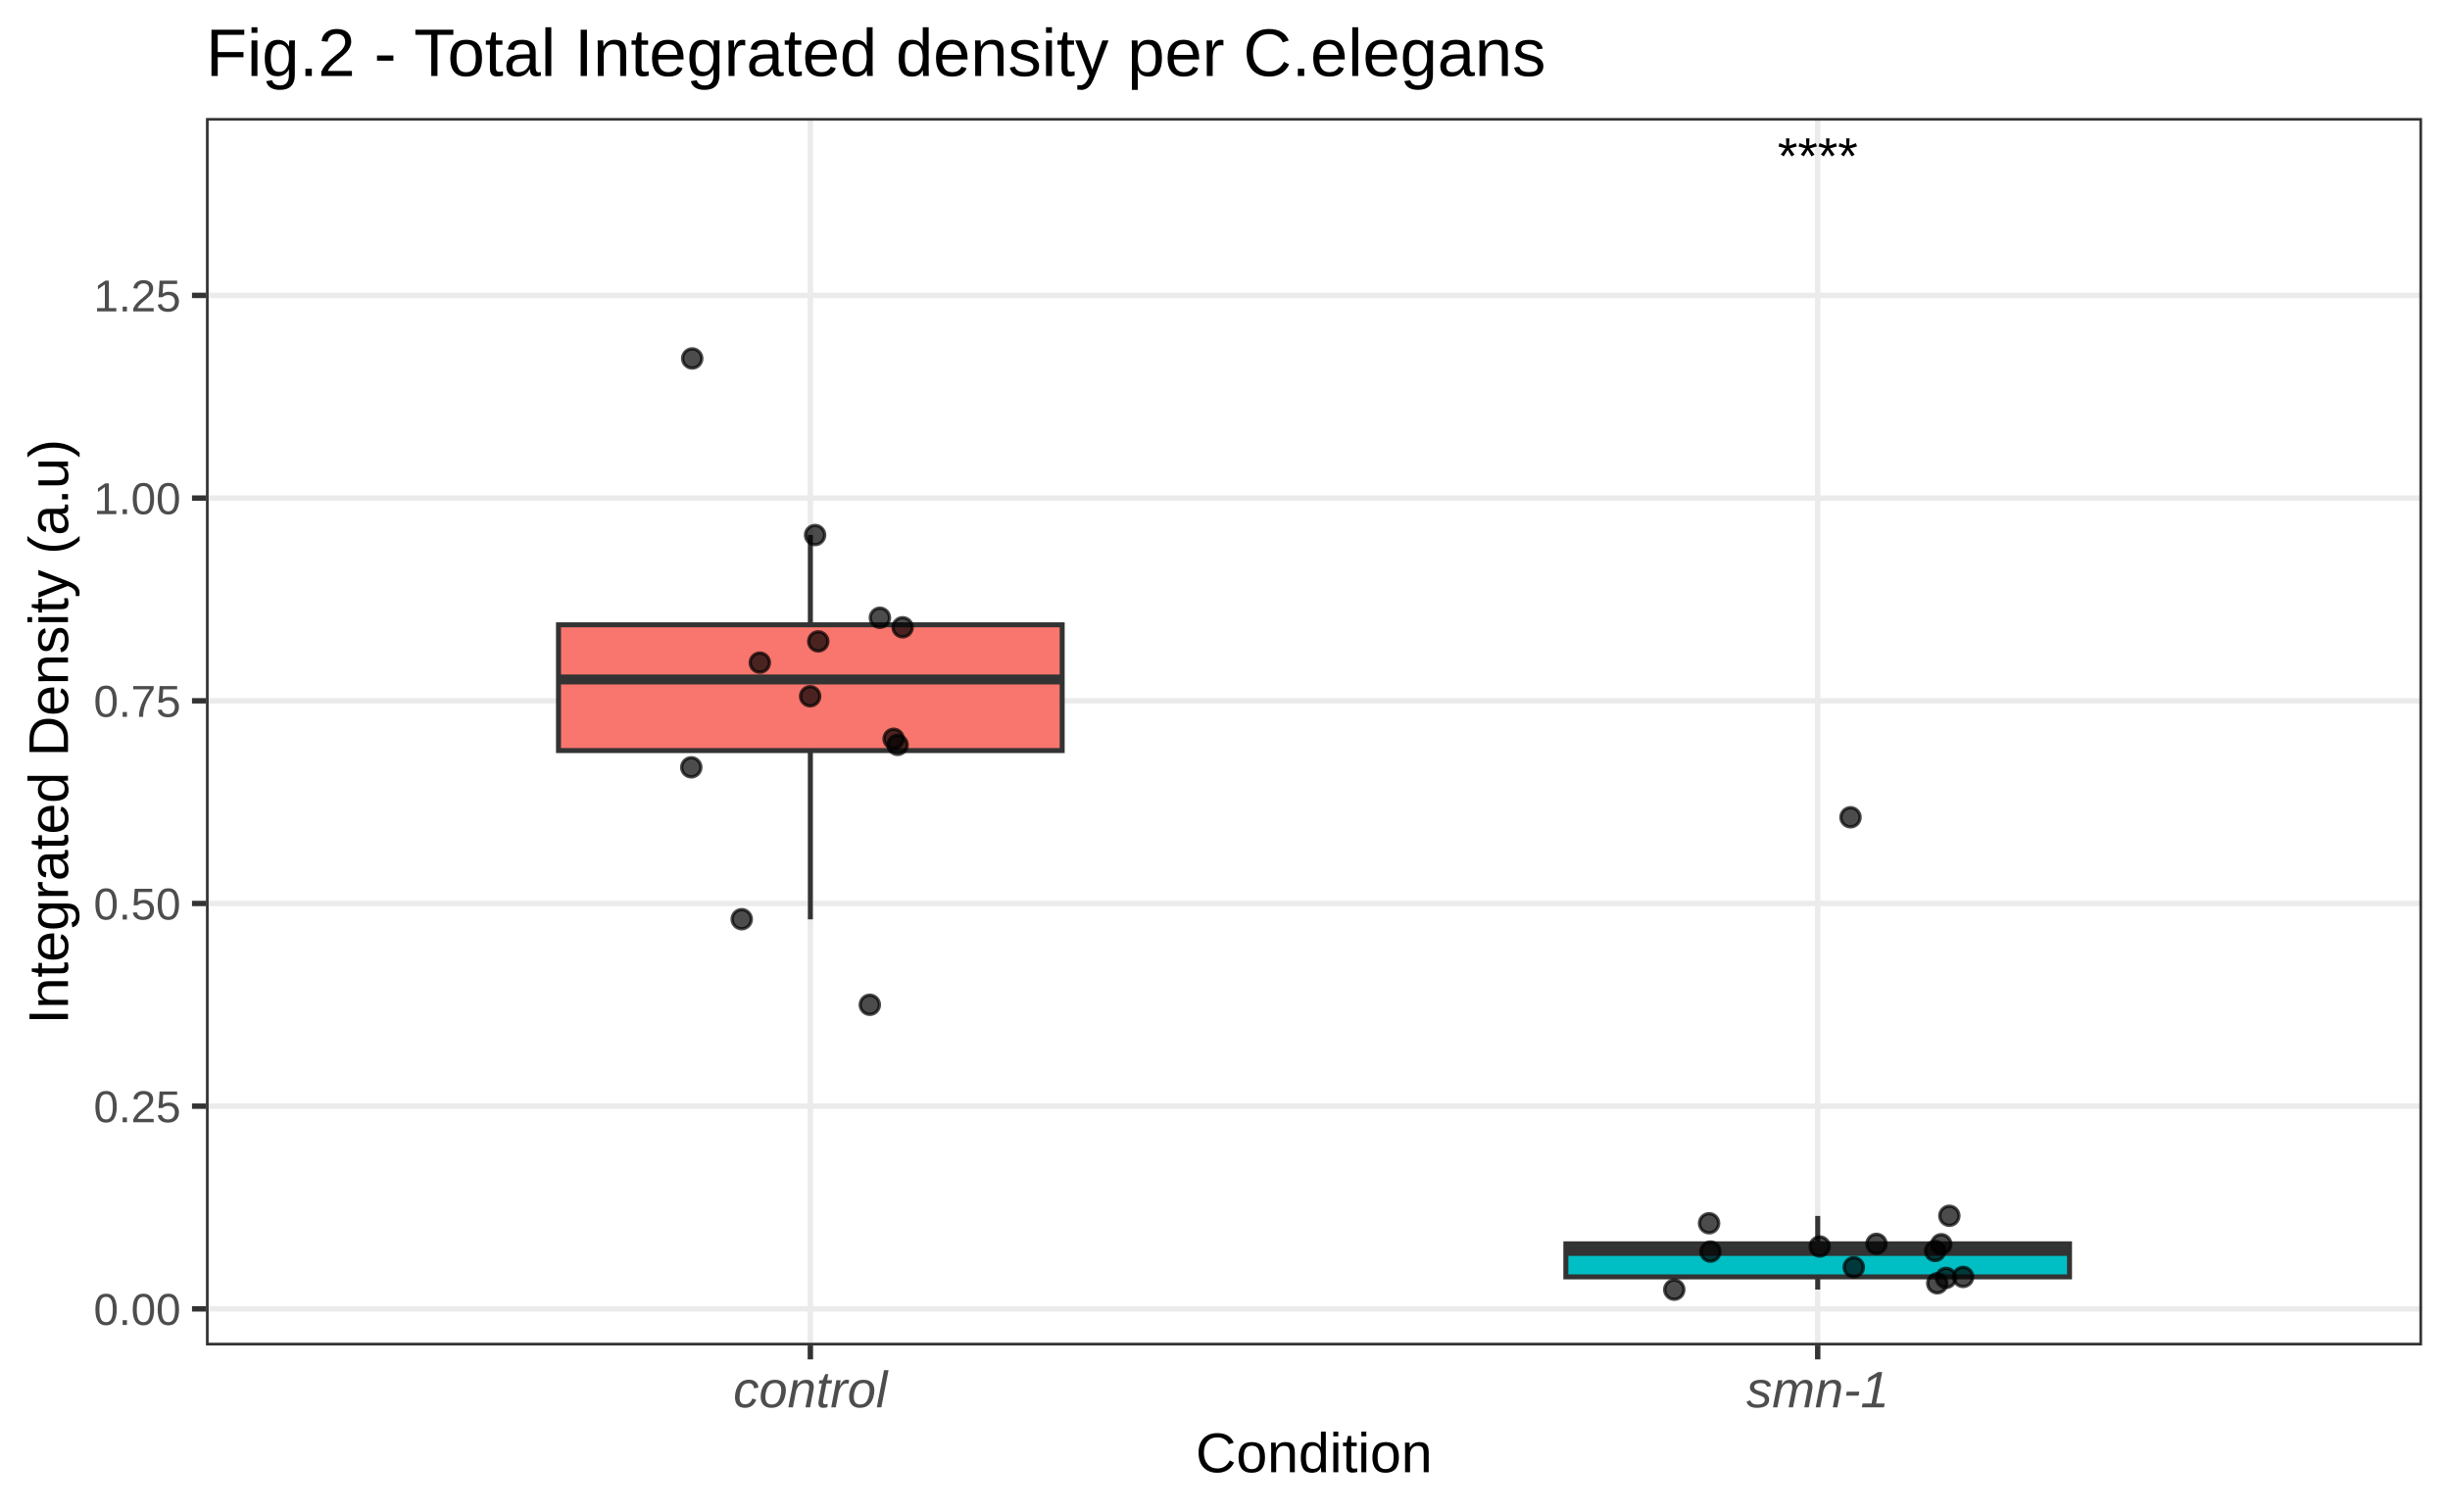
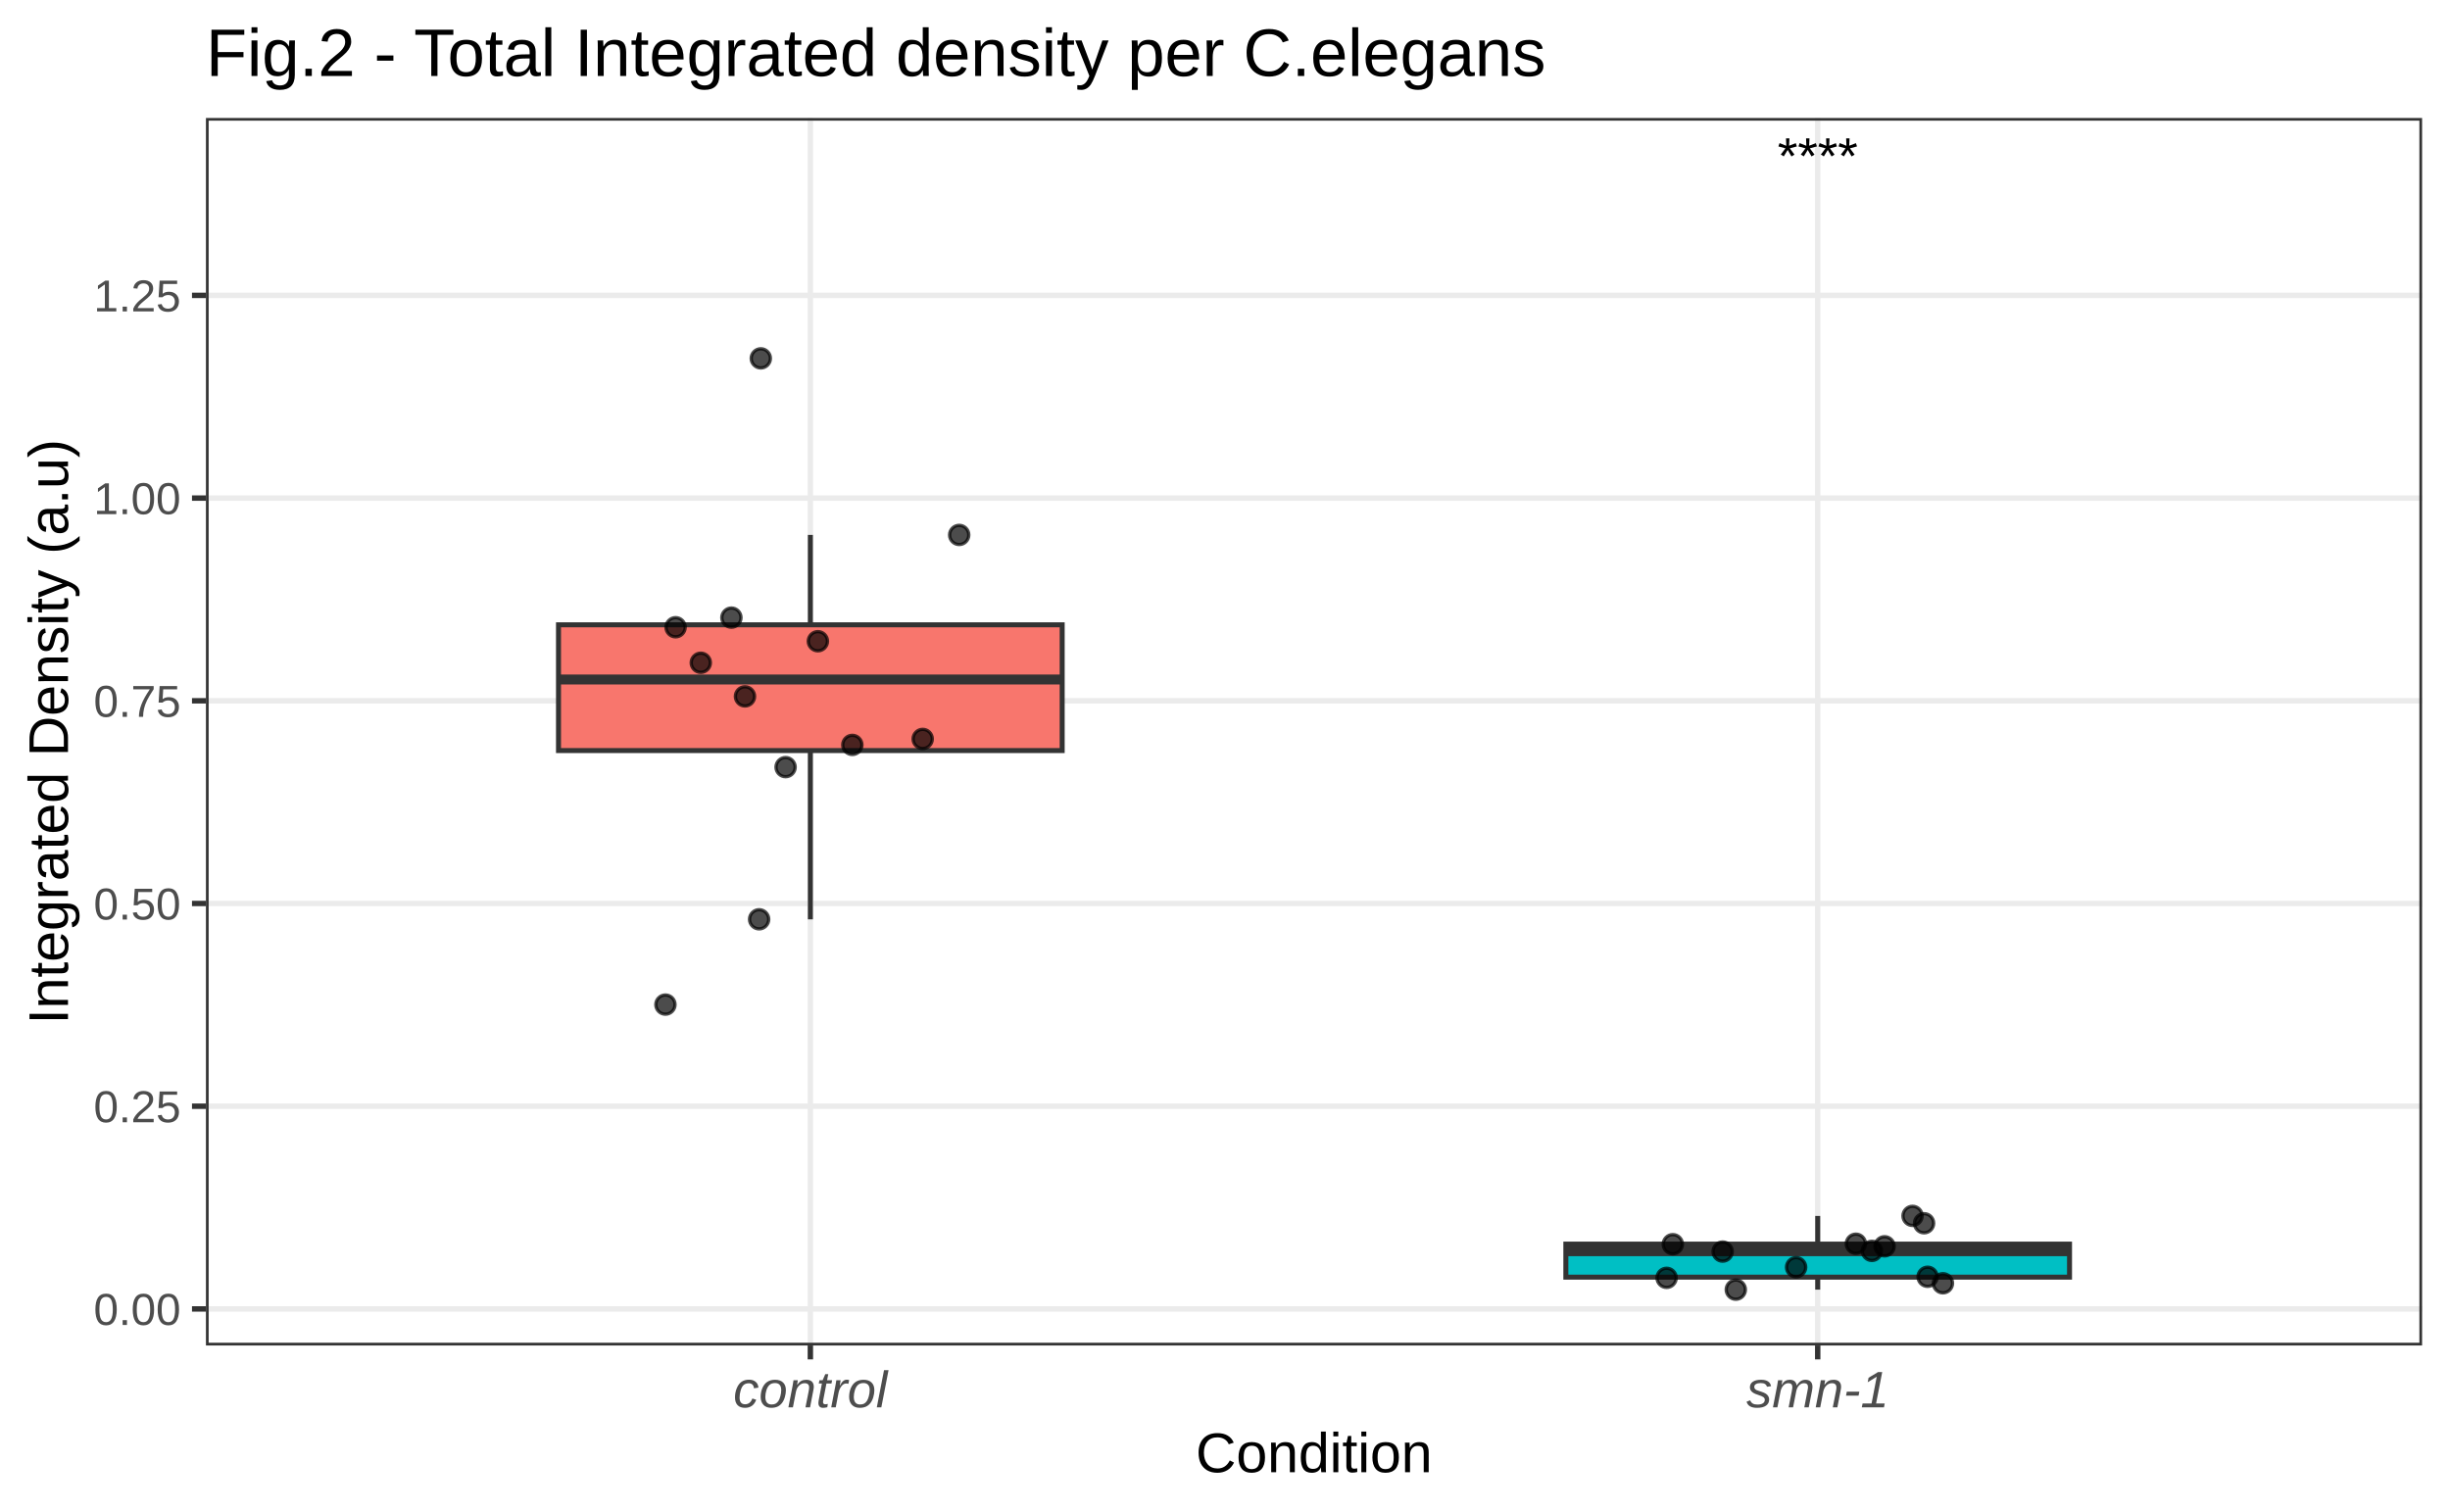
<svg xmlns="http://www.w3.org/2000/svg" class="svglite" width="525.00pt" height="324.00pt" viewBox="0 0 525.00 324.00">
  <defs>
    <style type="text/css">
    .svglite line, .svglite polyline, .svglite polygon, .svglite path, .svglite rect, .svglite circle {
      fill: none;
      stroke: #000000;
      stroke-linecap: round;
      stroke-linejoin: round;
      stroke-miterlimit: 10.00;
    }
    .svglite text {
      white-space: pre;
    }
  </style>
  </defs>
  <rect width="100%" height="100%" style="stroke: none; fill: #FFFFFF;" />
  <defs>
    <clipPath id="cpMC4wMHw1MjUuMDB8MC4wMHwzMjQuMDA=">
      <rect x="0.00" y="0.00" width="525.00" height="324.00" />
    </clipPath>
  </defs>
  <g clip-path="url(#cpMC4wMHw1MjUuMDB8MC4wMHwzMjQuMDA=)">
    <rect x="-0" y="0.00" width="525.00" height="324.00" style="stroke-width: 1.16; stroke: #FFFFFF; fill: #FFFFFF;" />
  </g>
  <defs>
    <clipPath id="cpNDQuMTN8NTE5LjAyfDI1LjI4fDI4OC4zNA==">
      <rect x="44.13" y="25.28" width="474.89" height="263.06" />
    </clipPath>
  </defs>
  <g clip-path="url(#cpNDQuMTN8NTE5LjAyfDI1LjI4fDI4OC4zNA==)">
    <rect x="44.13" y="25.28" width="474.89" height="263.06" style="stroke-width: 1.16; stroke: none; fill: #FFFFFF;" />
-     <polyline points="44.13,280.50 519.02,280.50 " style="stroke-width: 1.16; stroke: #EBEBEB; stroke-linecap: butt;" />
-     <polyline points="44.13,237.06 519.02,237.06 " style="stroke-width: 1.16; stroke: #EBEBEB; stroke-linecap: butt;" />
+     <polyline points="44.13,280.51 519.02,280.51 " style="stroke-width: 1.16; stroke: #EBEBEB; stroke-linecap: butt;" />
+     <polyline points="44.13,237.07 519.02,237.07 " style="stroke-width: 1.16; stroke: #EBEBEB; stroke-linecap: butt;" />
    <polyline points="44.13,193.62 519.02,193.62 " style="stroke-width: 1.16; stroke: #EBEBEB; stroke-linecap: butt;" />
    <polyline points="44.13,150.18 519.02,150.18 " style="stroke-width: 1.16; stroke: #EBEBEB; stroke-linecap: butt;" />
    <polyline points="44.13,106.74 519.02,106.74 " style="stroke-width: 1.16; stroke: #EBEBEB; stroke-linecap: butt;" />
    <polyline points="44.13,63.30 519.02,63.30 " style="stroke-width: 1.16; stroke: #EBEBEB; stroke-linecap: butt;" />
    <polyline points="173.65,288.34 173.65,25.28 " style="stroke-width: 1.16; stroke: #EBEBEB; stroke-linecap: butt;" />
    <polyline points="389.51,288.34 389.51,25.28 " style="stroke-width: 1.16; stroke: #EBEBEB; stroke-linecap: butt;" />
    <line x1="173.65" y1="133.90" x2="173.65" y2="114.63" style="stroke-width: 1.07; stroke: #333333; stroke-linecap: butt;" />
    <line x1="173.65" y1="160.85" x2="173.65" y2="197.02" style="stroke-width: 1.07; stroke: #333333; stroke-linecap: butt;" />
    <polygon points="119.68,133.90 119.68,160.85 227.61,160.85 227.61,133.90 119.68,133.90 " style="stroke-width: 1.07; stroke: #333333; stroke-linecap: butt; stroke-linejoin: miter; fill: #F8766D;" />
-     <line x1="119.68" y1="145.61" x2="227.61" y2="145.61" style="stroke-width: 2.13; stroke: #333333; stroke-linecap: butt; stroke-linejoin: miter;" />
-     <line x1="389.51" y1="266.56" x2="389.51" y2="260.58" style="stroke-width: 1.07; stroke: #333333; stroke-linecap: butt;" />
-     <line x1="389.51" y1="273.64" x2="389.51" y2="276.36" style="stroke-width: 1.07; stroke: #333333; stroke-linecap: butt;" />
-     <polygon points="335.54,266.56 335.54,273.64 443.47,273.64 443.47,266.56 335.54,266.56 " style="stroke-width: 1.07; stroke: #333333; stroke-linecap: butt; stroke-linejoin: miter; fill: #00BFC4;" />
-     <line x1="335.54" y1="268.08" x2="443.47" y2="268.08" style="stroke-width: 2.13; stroke: #333333; stroke-linecap: butt; stroke-linejoin: miter;" />
-     <circle cx="158.94" cy="196.99" r="2.06" style="stroke-width: 0.71; stroke: #000000; stroke-opacity: 0.70; fill: #000000; fill-opacity: 0.70;" />
-     <circle cx="192.34" cy="159.63" r="2.06" style="stroke-width: 0.71; stroke: #000000; stroke-opacity: 0.70; fill: #000000; fill-opacity: 0.70;" />
-     <circle cx="175.34" cy="137.45" r="2.06" style="stroke-width: 0.71; stroke: #000000; stroke-opacity: 0.70; fill: #000000; fill-opacity: 0.70;" />
-     <circle cx="191.49" cy="158.33" r="2.06" style="stroke-width: 0.71; stroke: #000000; stroke-opacity: 0.70; fill: #000000; fill-opacity: 0.70;" />
-     <circle cx="188.55" cy="132.39" r="2.06" style="stroke-width: 0.71; stroke: #000000; stroke-opacity: 0.70; fill: #000000; fill-opacity: 0.70;" />
-     <circle cx="186.39" cy="215.33" r="2.06" style="stroke-width: 0.71; stroke: #000000; stroke-opacity: 0.70; fill: #000000; fill-opacity: 0.70;" />
-     <circle cx="193.42" cy="134.43" r="2.06" style="stroke-width: 0.71; stroke: #000000; stroke-opacity: 0.70; fill: #000000; fill-opacity: 0.70;" />
-     <circle cx="173.60" cy="149.21" r="2.06" style="stroke-width: 0.71; stroke: #000000; stroke-opacity: 0.70; fill: #000000; fill-opacity: 0.70;" />
-     <circle cx="148.33" cy="76.82" r="2.06" style="stroke-width: 0.71; stroke: #000000; stroke-opacity: 0.70; fill: #000000; fill-opacity: 0.70;" />
-     <circle cx="174.66" cy="114.66" r="2.06" style="stroke-width: 0.71; stroke: #000000; stroke-opacity: 0.70; fill: #000000; fill-opacity: 0.70;" />
-     <circle cx="162.82" cy="142.01" r="2.06" style="stroke-width: 0.71; stroke: #000000; stroke-opacity: 0.70; fill: #000000; fill-opacity: 0.70;" />
-     <circle cx="148.13" cy="164.44" r="2.06" style="stroke-width: 0.71; stroke: #000000; stroke-opacity: 0.70; fill: #000000; fill-opacity: 0.70;" />
-     <circle cx="417.72" cy="260.55" r="2.06" style="stroke-width: 0.71; stroke: #000000; stroke-opacity: 0.70; fill: #000000; fill-opacity: 0.70;" />
-     <circle cx="366.52" cy="268.22" r="2.06" style="stroke-width: 0.71; stroke: #000000; stroke-opacity: 0.70; fill: #000000; fill-opacity: 0.70;" />
-     <circle cx="420.67" cy="273.65" r="2.06" style="stroke-width: 0.71; stroke: #000000; stroke-opacity: 0.70; fill: #000000; fill-opacity: 0.70;" />
-     <circle cx="366.23" cy="262.15" r="2.06" style="stroke-width: 0.71; stroke: #000000; stroke-opacity: 0.70; fill: #000000; fill-opacity: 0.70;" />
-     <circle cx="397.24" cy="271.58" r="2.06" style="stroke-width: 0.71; stroke: #000000; stroke-opacity: 0.70; fill: #000000; fill-opacity: 0.70;" />
-     <circle cx="415.13" cy="275.01" r="2.06" style="stroke-width: 0.71; stroke: #000000; stroke-opacity: 0.70; fill: #000000; fill-opacity: 0.70;" />
-     <circle cx="358.77" cy="276.38" r="2.06" style="stroke-width: 0.71; stroke: #000000; stroke-opacity: 0.70; fill: #000000; fill-opacity: 0.70;" />
-     <circle cx="414.66" cy="268.09" r="2.06" style="stroke-width: 0.71; stroke: #000000; stroke-opacity: 0.70; fill: #000000; fill-opacity: 0.70;" />
-     <circle cx="402.10" cy="266.57" r="2.06" style="stroke-width: 0.71; stroke: #000000; stroke-opacity: 0.70; fill: #000000; fill-opacity: 0.70;" />
-     <circle cx="415.99" cy="266.65" r="2.06" style="stroke-width: 0.71; stroke: #000000; stroke-opacity: 0.70; fill: #000000; fill-opacity: 0.70;" />
-     <circle cx="389.94" cy="267.13" r="2.06" style="stroke-width: 0.71; stroke: #000000; stroke-opacity: 0.70; fill: #000000; fill-opacity: 0.70;" />
-     <circle cx="417.01" cy="273.86" r="2.06" style="stroke-width: 0.71; stroke: #000000; stroke-opacity: 0.70; fill: #000000; fill-opacity: 0.70;" />
-     <circle cx="396.54" cy="175.15" r="2.06" style="stroke-width: 0.71; stroke: #000000; stroke-opacity: 0.70; fill: #000000; fill-opacity: 0.70;" />
+     <line x1="119.68" y1="145.62" x2="227.61" y2="145.62" style="stroke-width: 2.13; stroke: #333333; stroke-linecap: butt; stroke-linejoin: miter;" />
+     <line x1="389.51" y1="266.62" x2="389.51" y2="260.58" style="stroke-width: 1.07; stroke: #333333; stroke-linecap: butt;" />
+     <line x1="389.51" y1="273.70" x2="389.51" y2="276.37" style="stroke-width: 1.07; stroke: #333333; stroke-linecap: butt;" />
+     <polygon points="335.54,266.62 335.54,273.70 443.47,273.70 443.47,266.62 335.54,266.62 " style="stroke-width: 1.07; stroke: #333333; stroke-linecap: butt; stroke-linejoin: miter; fill: #00BFC4;" />
+     <line x1="335.54" y1="268.14" x2="443.47" y2="268.14" style="stroke-width: 2.13; stroke: #333333; stroke-linecap: butt; stroke-linejoin: miter;" />
+     <circle cx="162.67" cy="197.01" r="2.06" style="stroke-width: 0.71; stroke: #000000; stroke-opacity: 0.70; fill: #000000; fill-opacity: 0.70;" />
+     <circle cx="182.64" cy="159.64" r="2.06" style="stroke-width: 0.71; stroke: #000000; stroke-opacity: 0.70; fill: #000000; fill-opacity: 0.70;" />
+     <circle cx="175.26" cy="137.42" r="2.06" style="stroke-width: 0.71; stroke: #000000; stroke-opacity: 0.70; fill: #000000; fill-opacity: 0.70;" />
+     <circle cx="197.72" cy="158.36" r="2.06" style="stroke-width: 0.71; stroke: #000000; stroke-opacity: 0.70; fill: #000000; fill-opacity: 0.70;" />
+     <circle cx="156.73" cy="132.36" r="2.06" style="stroke-width: 0.71; stroke: #000000; stroke-opacity: 0.70; fill: #000000; fill-opacity: 0.70;" />
+     <circle cx="142.59" cy="215.29" r="2.06" style="stroke-width: 0.71; stroke: #000000; stroke-opacity: 0.70; fill: #000000; fill-opacity: 0.70;" />
+     <circle cx="144.77" cy="134.42" r="2.06" style="stroke-width: 0.71; stroke: #000000; stroke-opacity: 0.70; fill: #000000; fill-opacity: 0.70;" />
+     <circle cx="159.64" cy="149.24" r="2.06" style="stroke-width: 0.71; stroke: #000000; stroke-opacity: 0.70; fill: #000000; fill-opacity: 0.70;" />
+     <circle cx="163.03" cy="76.80" r="2.06" style="stroke-width: 0.71; stroke: #000000; stroke-opacity: 0.70; fill: #000000; fill-opacity: 0.70;" />
+     <circle cx="205.54" cy="114.64" r="2.06" style="stroke-width: 0.71; stroke: #000000; stroke-opacity: 0.70; fill: #000000; fill-opacity: 0.70;" />
+     <circle cx="150.17" cy="142.03" r="2.06" style="stroke-width: 0.71; stroke: #000000; stroke-opacity: 0.70; fill: #000000; fill-opacity: 0.70;" />
+     <circle cx="168.34" cy="164.40" r="2.06" style="stroke-width: 0.71; stroke: #000000; stroke-opacity: 0.70; fill: #000000; fill-opacity: 0.70;" />
+     <circle cx="409.83" cy="260.57" r="2.06" style="stroke-width: 0.71; stroke: #000000; stroke-opacity: 0.70; fill: #000000; fill-opacity: 0.70;" />
+     <circle cx="369.14" cy="268.22" r="2.06" style="stroke-width: 0.71; stroke: #000000; stroke-opacity: 0.70; fill: #000000; fill-opacity: 0.70;" />
+     <circle cx="413.06" cy="273.62" r="2.06" style="stroke-width: 0.71; stroke: #000000; stroke-opacity: 0.70; fill: #000000; fill-opacity: 0.70;" />
+     <circle cx="412.30" cy="262.15" r="2.06" style="stroke-width: 0.71; stroke: #000000; stroke-opacity: 0.70; fill: #000000; fill-opacity: 0.70;" />
+     <circle cx="384.88" cy="271.57" r="2.06" style="stroke-width: 0.71; stroke: #000000; stroke-opacity: 0.70; fill: #000000; fill-opacity: 0.70;" />
+     <circle cx="416.34" cy="275.01" r="2.06" style="stroke-width: 0.71; stroke: #000000; stroke-opacity: 0.70; fill: #000000; fill-opacity: 0.70;" />
+     <circle cx="371.96" cy="276.38" r="2.06" style="stroke-width: 0.71; stroke: #000000; stroke-opacity: 0.70; fill: #000000; fill-opacity: 0.70;" />
+     <circle cx="401.12" cy="268.07" r="2.06" style="stroke-width: 0.71; stroke: #000000; stroke-opacity: 0.70; fill: #000000; fill-opacity: 0.70;" />
+     <circle cx="397.69" cy="266.54" r="2.06" style="stroke-width: 0.71; stroke: #000000; stroke-opacity: 0.70; fill: #000000; fill-opacity: 0.70;" />
+     <circle cx="358.46" cy="266.64" r="2.06" style="stroke-width: 0.71; stroke: #000000; stroke-opacity: 0.70; fill: #000000; fill-opacity: 0.70;" />
+     <circle cx="403.84" cy="267.09" r="2.06" style="stroke-width: 0.71; stroke: #000000; stroke-opacity: 0.70; fill: #000000; fill-opacity: 0.70;" />
+     <circle cx="357.13" cy="273.85" r="2.06" style="stroke-width: 0.71; stroke: #000000; stroke-opacity: 0.70; fill: #000000; fill-opacity: 0.70;" />
    <text x="389.51" y="37.24" text-anchor="middle" style="font-size: 11.04px; font-family: &quot;Arial&quot;;" textLength="17.16px" lengthAdjust="spacingAndGlyphs">****</text>
    <rect x="44.13" y="25.28" width="474.89" height="263.06" style="stroke-width: 1.16; stroke: #333333;" />
  </g>
  <g clip-path="url(#cpMC4wMHw1MjUuMDB8MC4wMHwzMjQuMDA=)">
    <text x="38.75" y="283.94" text-anchor="end" style="font-size: 9.60px;fill: #4D4D4D; font-family: &quot;Arial&quot;;" textLength="18.67px" lengthAdjust="spacingAndGlyphs">0.00</text>
    <text x="38.75" y="240.50" text-anchor="end" style="font-size: 9.60px;fill: #4D4D4D; font-family: &quot;Arial&quot;;" textLength="18.67px" lengthAdjust="spacingAndGlyphs">0.25</text>
    <text x="38.75" y="197.06" text-anchor="end" style="font-size: 9.60px;fill: #4D4D4D; font-family: &quot;Arial&quot;;" textLength="18.67px" lengthAdjust="spacingAndGlyphs">0.50</text>
    <text x="38.75" y="153.62" text-anchor="end" style="font-size: 9.60px;fill: #4D4D4D; font-family: &quot;Arial&quot;;" textLength="18.67px" lengthAdjust="spacingAndGlyphs">0.75</text>
    <text x="38.75" y="110.18" text-anchor="end" style="font-size: 9.60px;fill: #4D4D4D; font-family: &quot;Arial&quot;;" textLength="18.67px" lengthAdjust="spacingAndGlyphs">1.00</text>
    <text x="38.75" y="66.74" text-anchor="end" style="font-size: 9.60px;fill: #4D4D4D; font-family: &quot;Arial&quot;;" textLength="18.67px" lengthAdjust="spacingAndGlyphs">1.25</text>
-     <polyline points="41.14,280.50 44.13,280.50 " style="stroke-width: 1.16; stroke: #333333; stroke-linecap: butt;" />
-     <polyline points="41.14,237.06 44.13,237.06 " style="stroke-width: 1.16; stroke: #333333; stroke-linecap: butt;" />
+     <polyline points="41.14,280.51 44.13,280.51 " style="stroke-width: 1.16; stroke: #333333; stroke-linecap: butt;" />
+     <polyline points="41.14,237.07 44.13,237.07 " style="stroke-width: 1.16; stroke: #333333; stroke-linecap: butt;" />
    <polyline points="41.14,193.62 44.13,193.62 " style="stroke-width: 1.16; stroke: #333333; stroke-linecap: butt;" />
    <polyline points="41.14,150.18 44.13,150.18 " style="stroke-width: 1.16; stroke: #333333; stroke-linecap: butt;" />
    <polyline points="41.14,106.74 44.13,106.74 " style="stroke-width: 1.16; stroke: #333333; stroke-linecap: butt;" />
    <polyline points="41.14,63.30 44.13,63.30 " style="stroke-width: 1.16; stroke: #333333; stroke-linecap: butt;" />
    <polyline points="173.65,291.33 173.65,288.34 " style="stroke-width: 1.16; stroke: #333333; stroke-linecap: butt;" />
    <polyline points="389.51,291.33 389.51,288.34 " style="stroke-width: 1.16; stroke: #333333; stroke-linecap: butt;" />
    <text x="173.65" y="301.60" text-anchor="middle" style="font-size: 11.00px; font-style: italic;fill: #4D4D4D; font-family: &quot;Arial&quot;;" textLength="33.03px" lengthAdjust="spacingAndGlyphs">control</text>
    <text x="389.51" y="301.60" text-anchor="middle" style="font-size: 11.00px; font-style: italic;fill: #4D4D4D; font-family: &quot;Arial&quot;;" textLength="30.57px" lengthAdjust="spacingAndGlyphs">smn-1</text>
    <text x="281.58" y="315.50" text-anchor="middle" style="font-size: 12.00px; font-family: &quot;Arial&quot;;" textLength="50.70px" lengthAdjust="spacingAndGlyphs">Condition</text>
    <text transform="translate(14.57,156.81) rotate(-90)" text-anchor="middle" style="font-size: 12.00px; font-family: &quot;Arial&quot;;" textLength="125.41px" lengthAdjust="spacingAndGlyphs">Integrated Density (a.u)</text>
    <text x="44.13" y="16.28" style="font-size: 14.40px; font-family: &quot;Arial&quot;;" textLength="286.97px" lengthAdjust="spacingAndGlyphs">Fig.2 - Total Integrated density per C.elegans</text>
  </g>
</svg>
